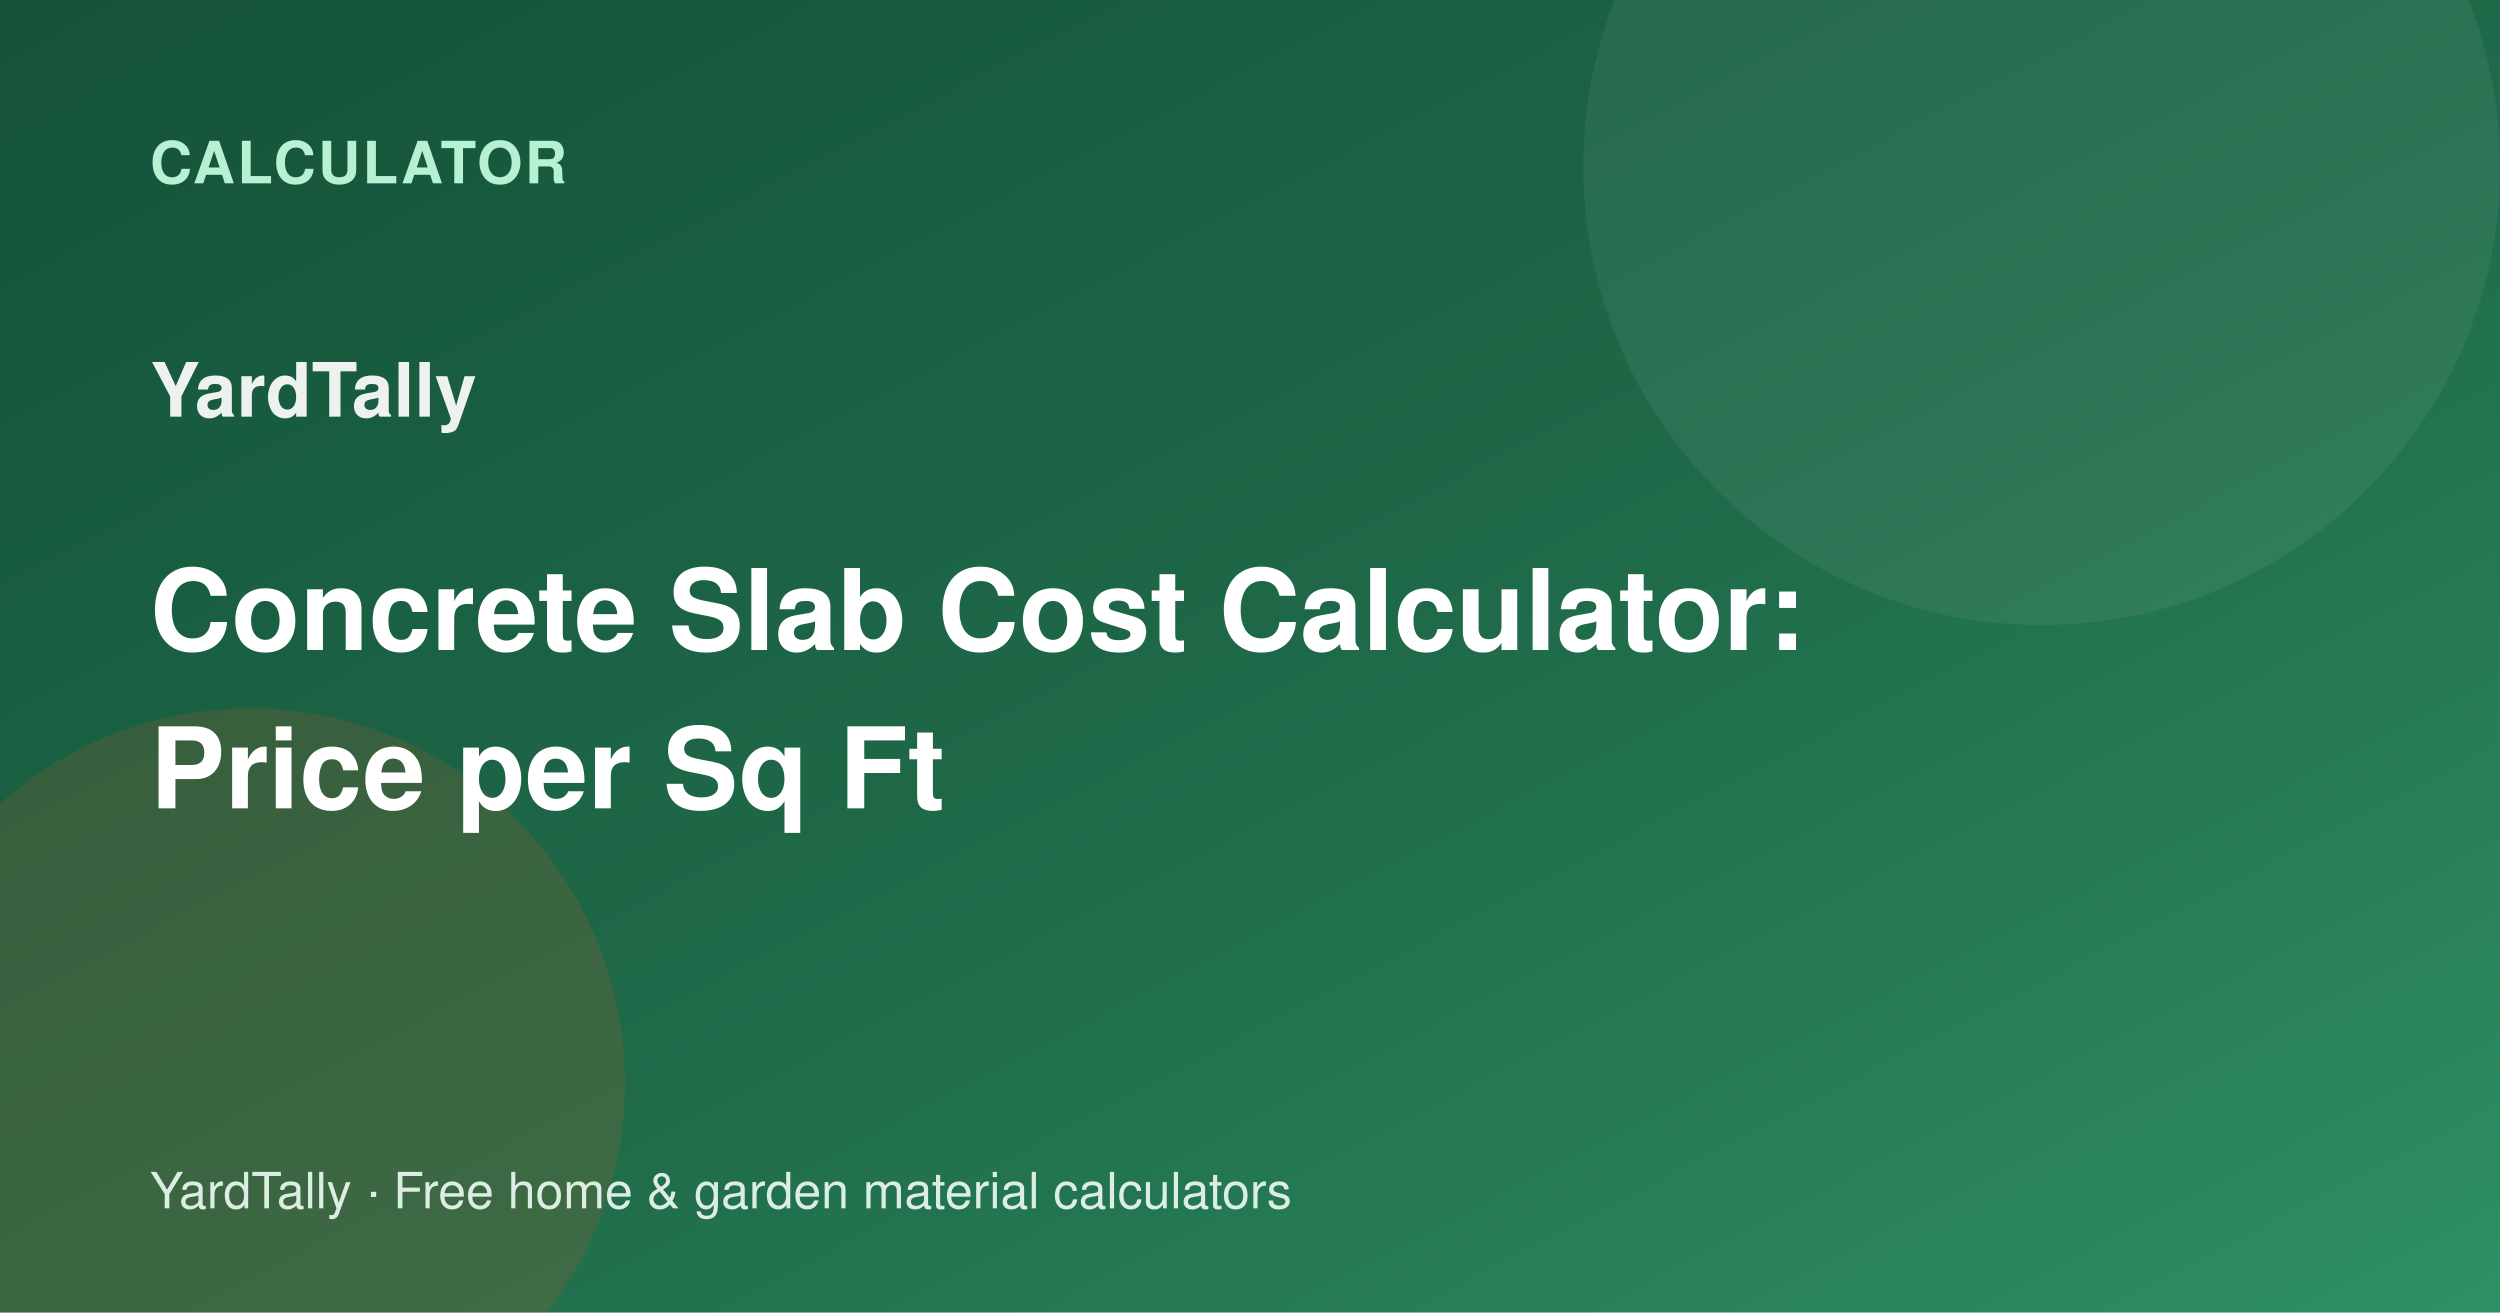
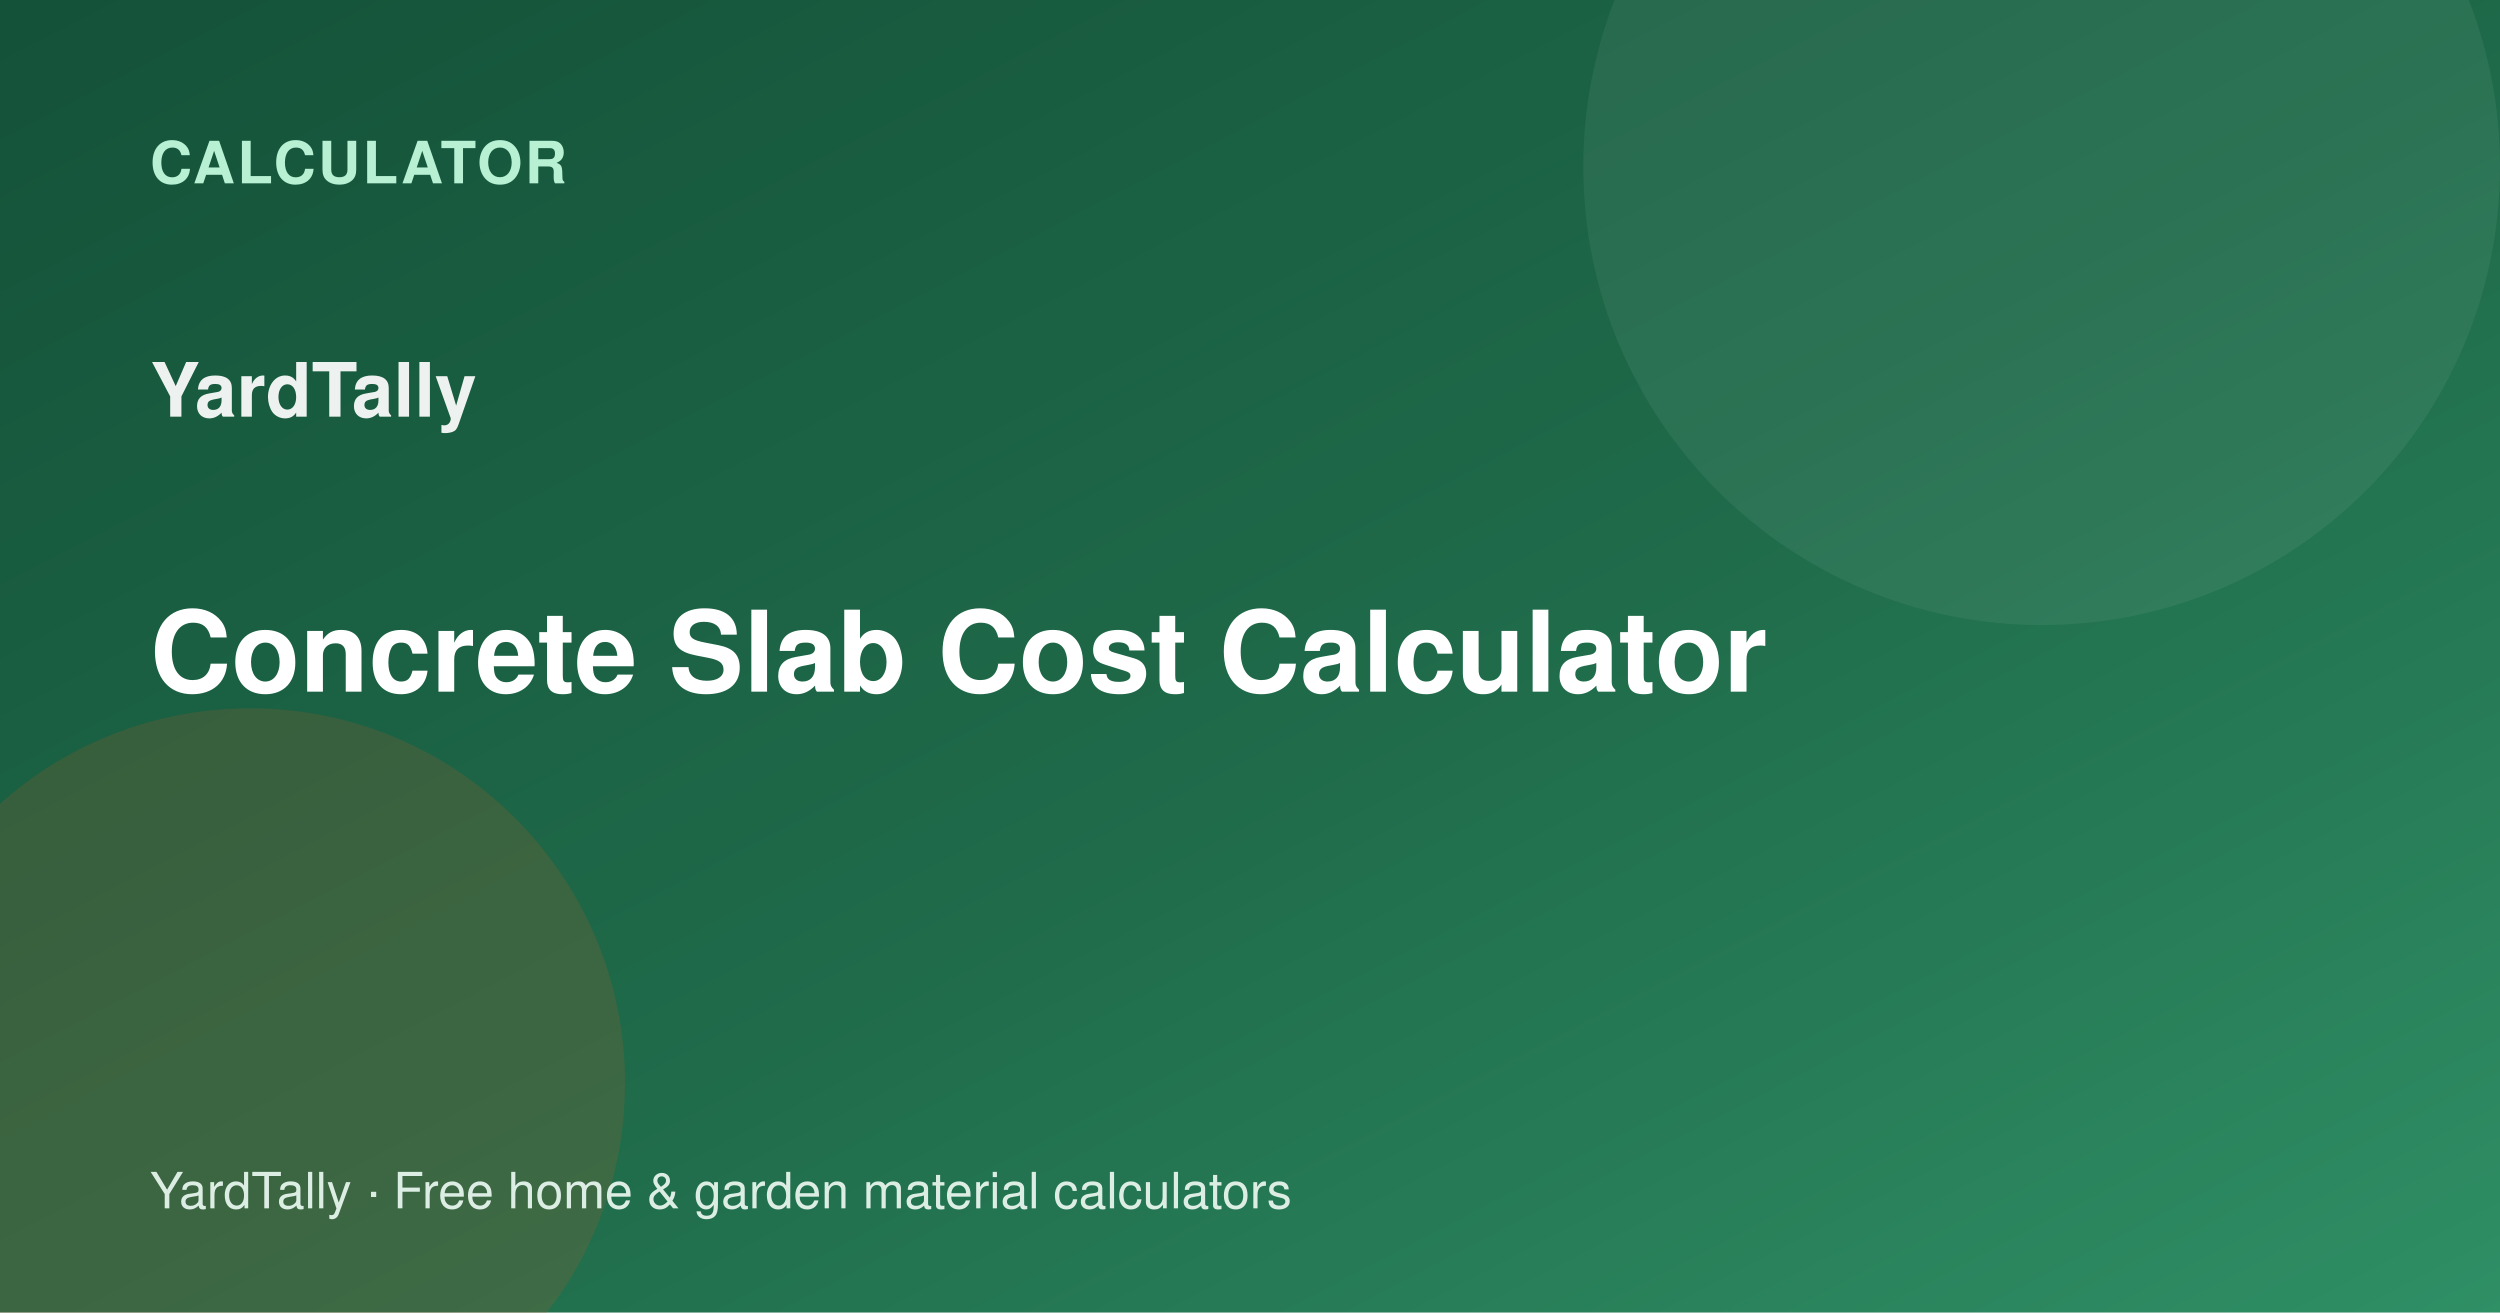
<svg xmlns="http://www.w3.org/2000/svg" width="1200" height="630" viewBox="0 0 1200 630">
  <defs>
    <linearGradient id="bg" x1="0" y1="0" x2="1" y2="1">
      <stop offset="0%" stop-color="#145239" />
      <stop offset="55%" stop-color="#1f6b4a" />
      <stop offset="100%" stop-color="#2f8f65" />
    </linearGradient>
  </defs>
  <rect width="1200" height="630" fill="url(#bg)" />
  <circle cx="980" cy="80" r="220" fill="#ffffff" fill-opacity="0.06" />
  <circle cx="120" cy="520" r="180" fill="#c45c26" fill-opacity="0.18" />
  <text x="72" y="88" font-family="ui-sans-serif, system-ui, Segoe UI, Helvetica, Arial, sans-serif" font-size="28" font-weight="600" fill="#b7f0d2" letter-spacing="0.04em">CALCULATOR</text>
  <text x="72" y="200" font-family="ui-sans-serif, system-ui, Segoe UI, Helvetica, Arial, sans-serif" font-size="36" font-weight="700" fill="#ffffff" fill-opacity="0.92">YardTally</text>
-   <text x="72" y="312" font-family="ui-sans-serif, system-ui, Segoe UI, Helvetica, Arial, sans-serif" font-size="54" font-weight="700" fill="#ffffff">Concrete Slab Cost Calculator:</text>
-   <text x="72" y="388" font-family="ui-sans-serif, system-ui, Segoe UI, Helvetica, Arial, sans-serif" font-size="54" font-weight="700" fill="#ffffff">Price per Sq Ft</text>
+   <text x="72" y="332" font-family="ui-sans-serif, system-ui, Segoe UI, Helvetica, Arial, sans-serif" font-size="54" font-weight="700" fill="#ffffff">Concrete Slab Cost Calculator</text>
  <text x="72" y="580" font-family="ui-sans-serif, system-ui, Segoe UI, Helvetica, Arial, sans-serif" font-size="24" fill="#dceee4">YardTally · Free home &amp; garden material calculators</text>
</svg>
